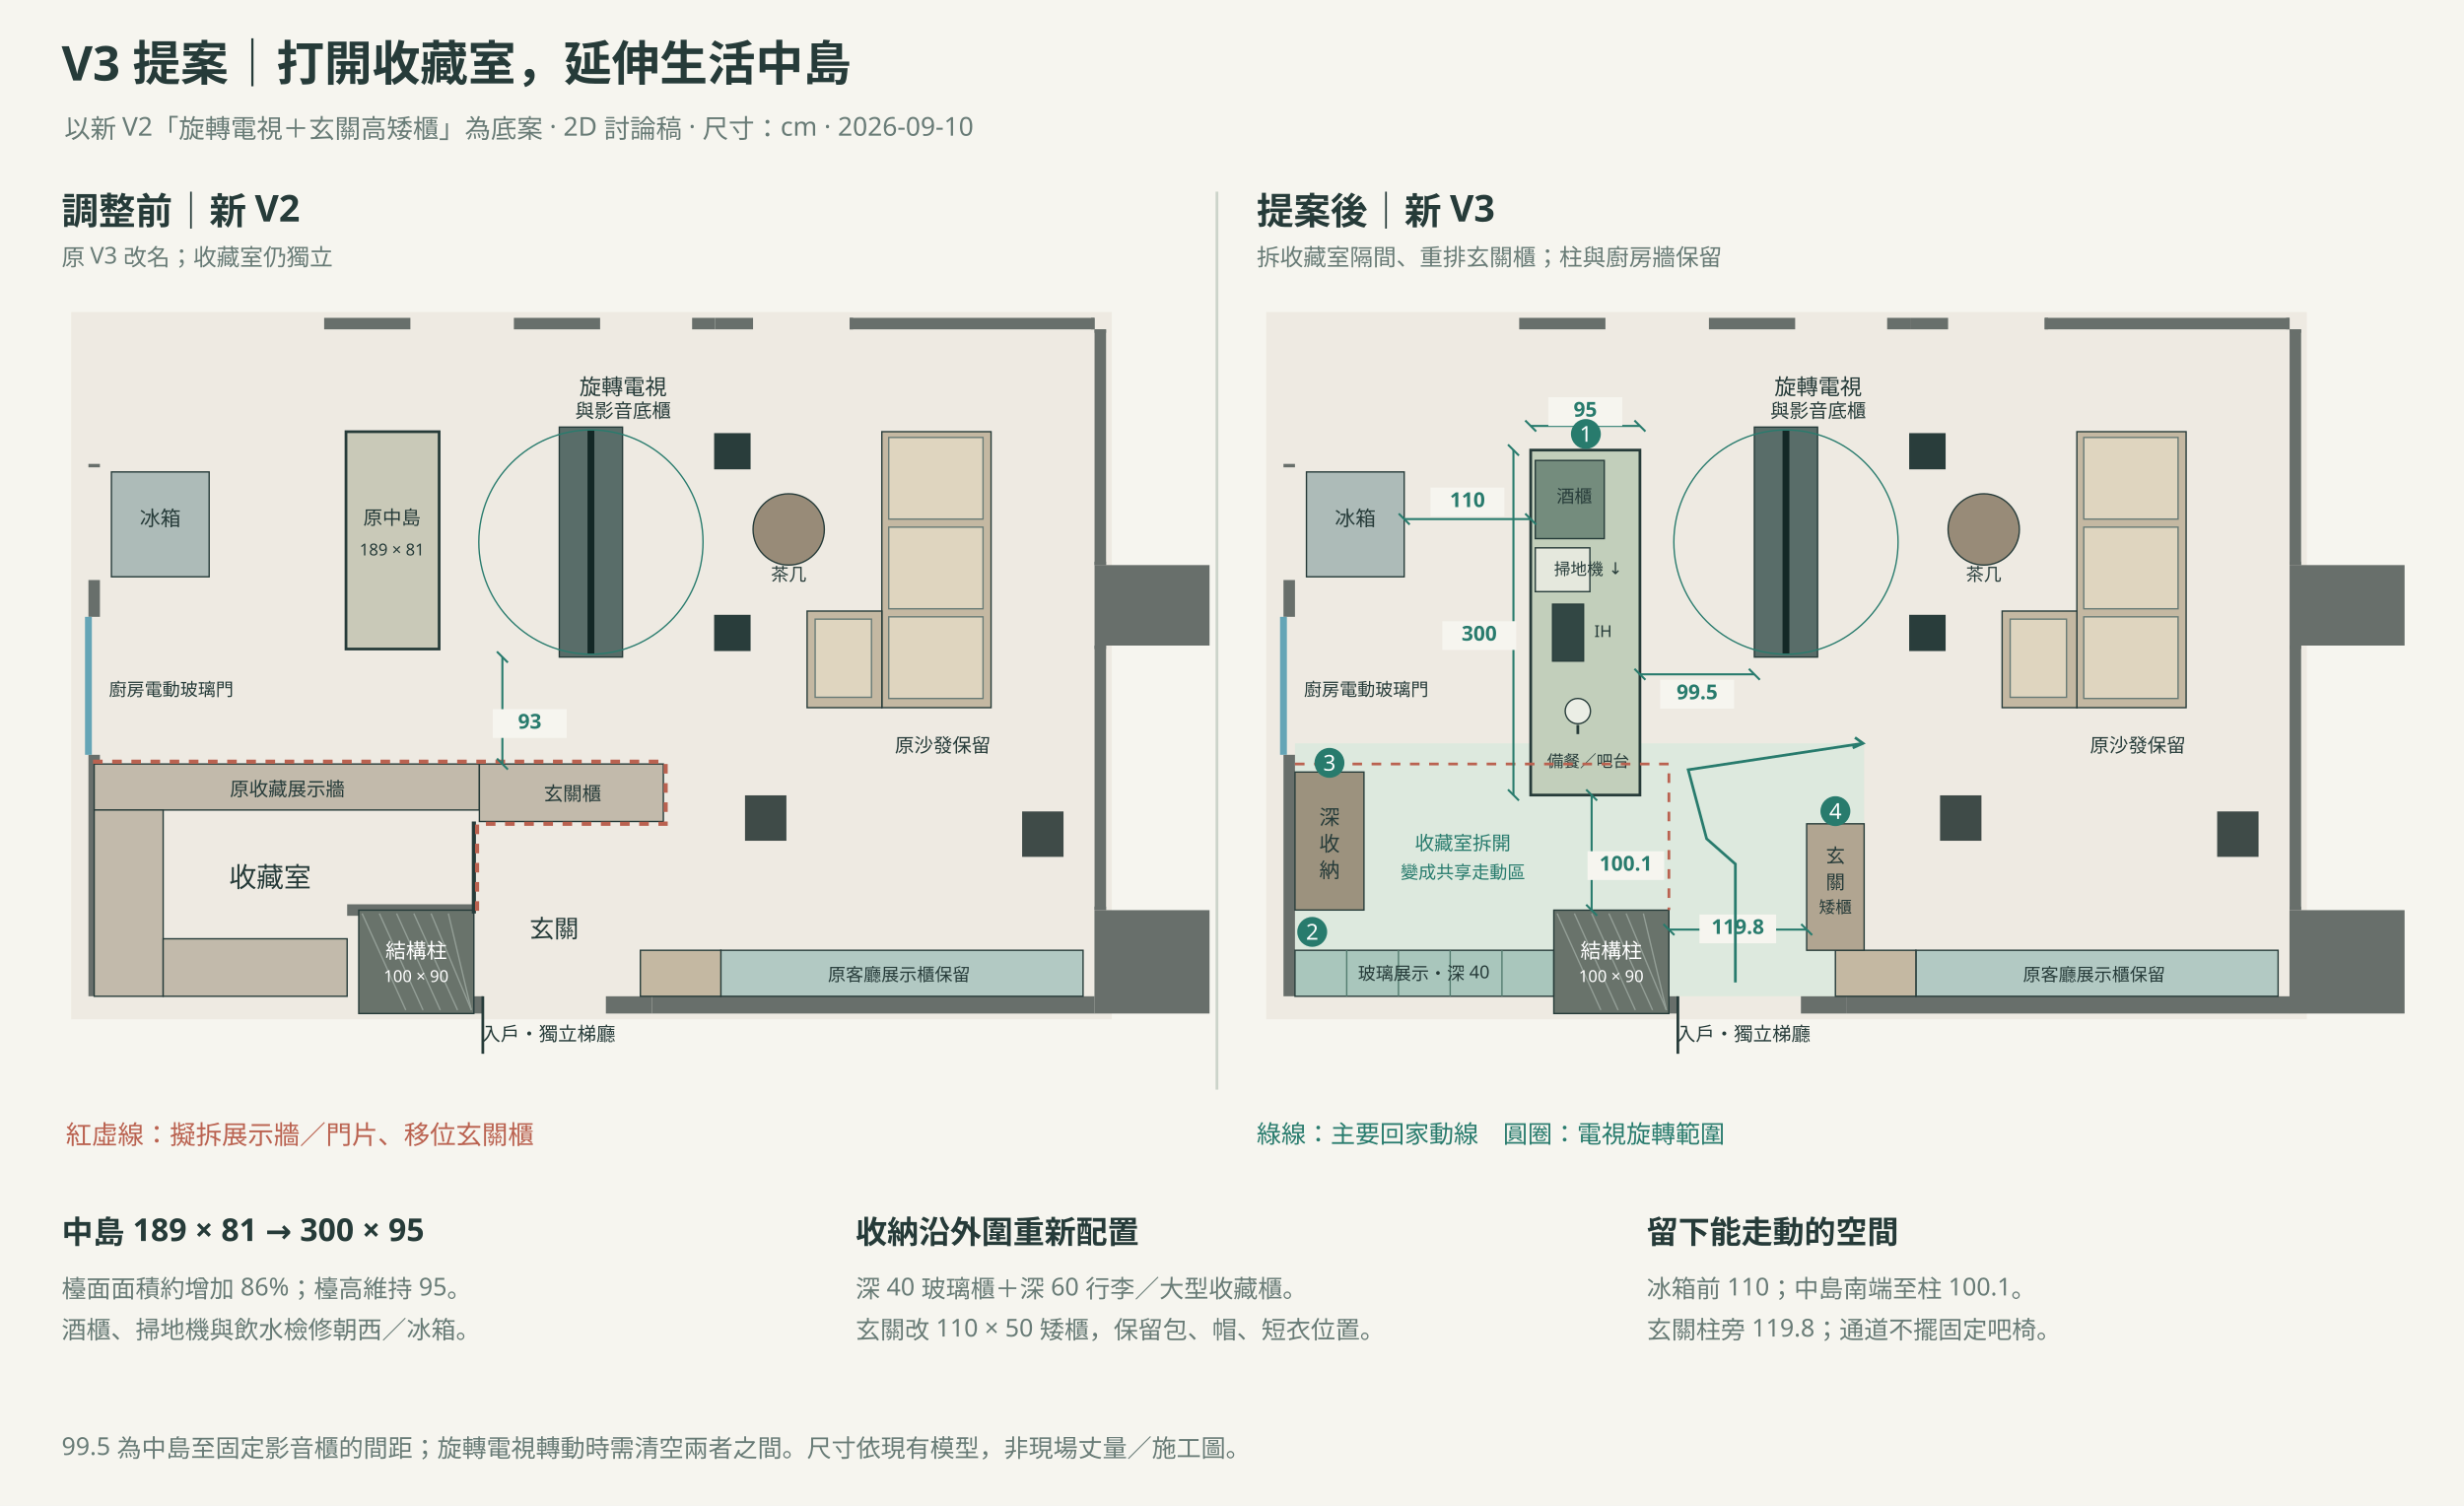
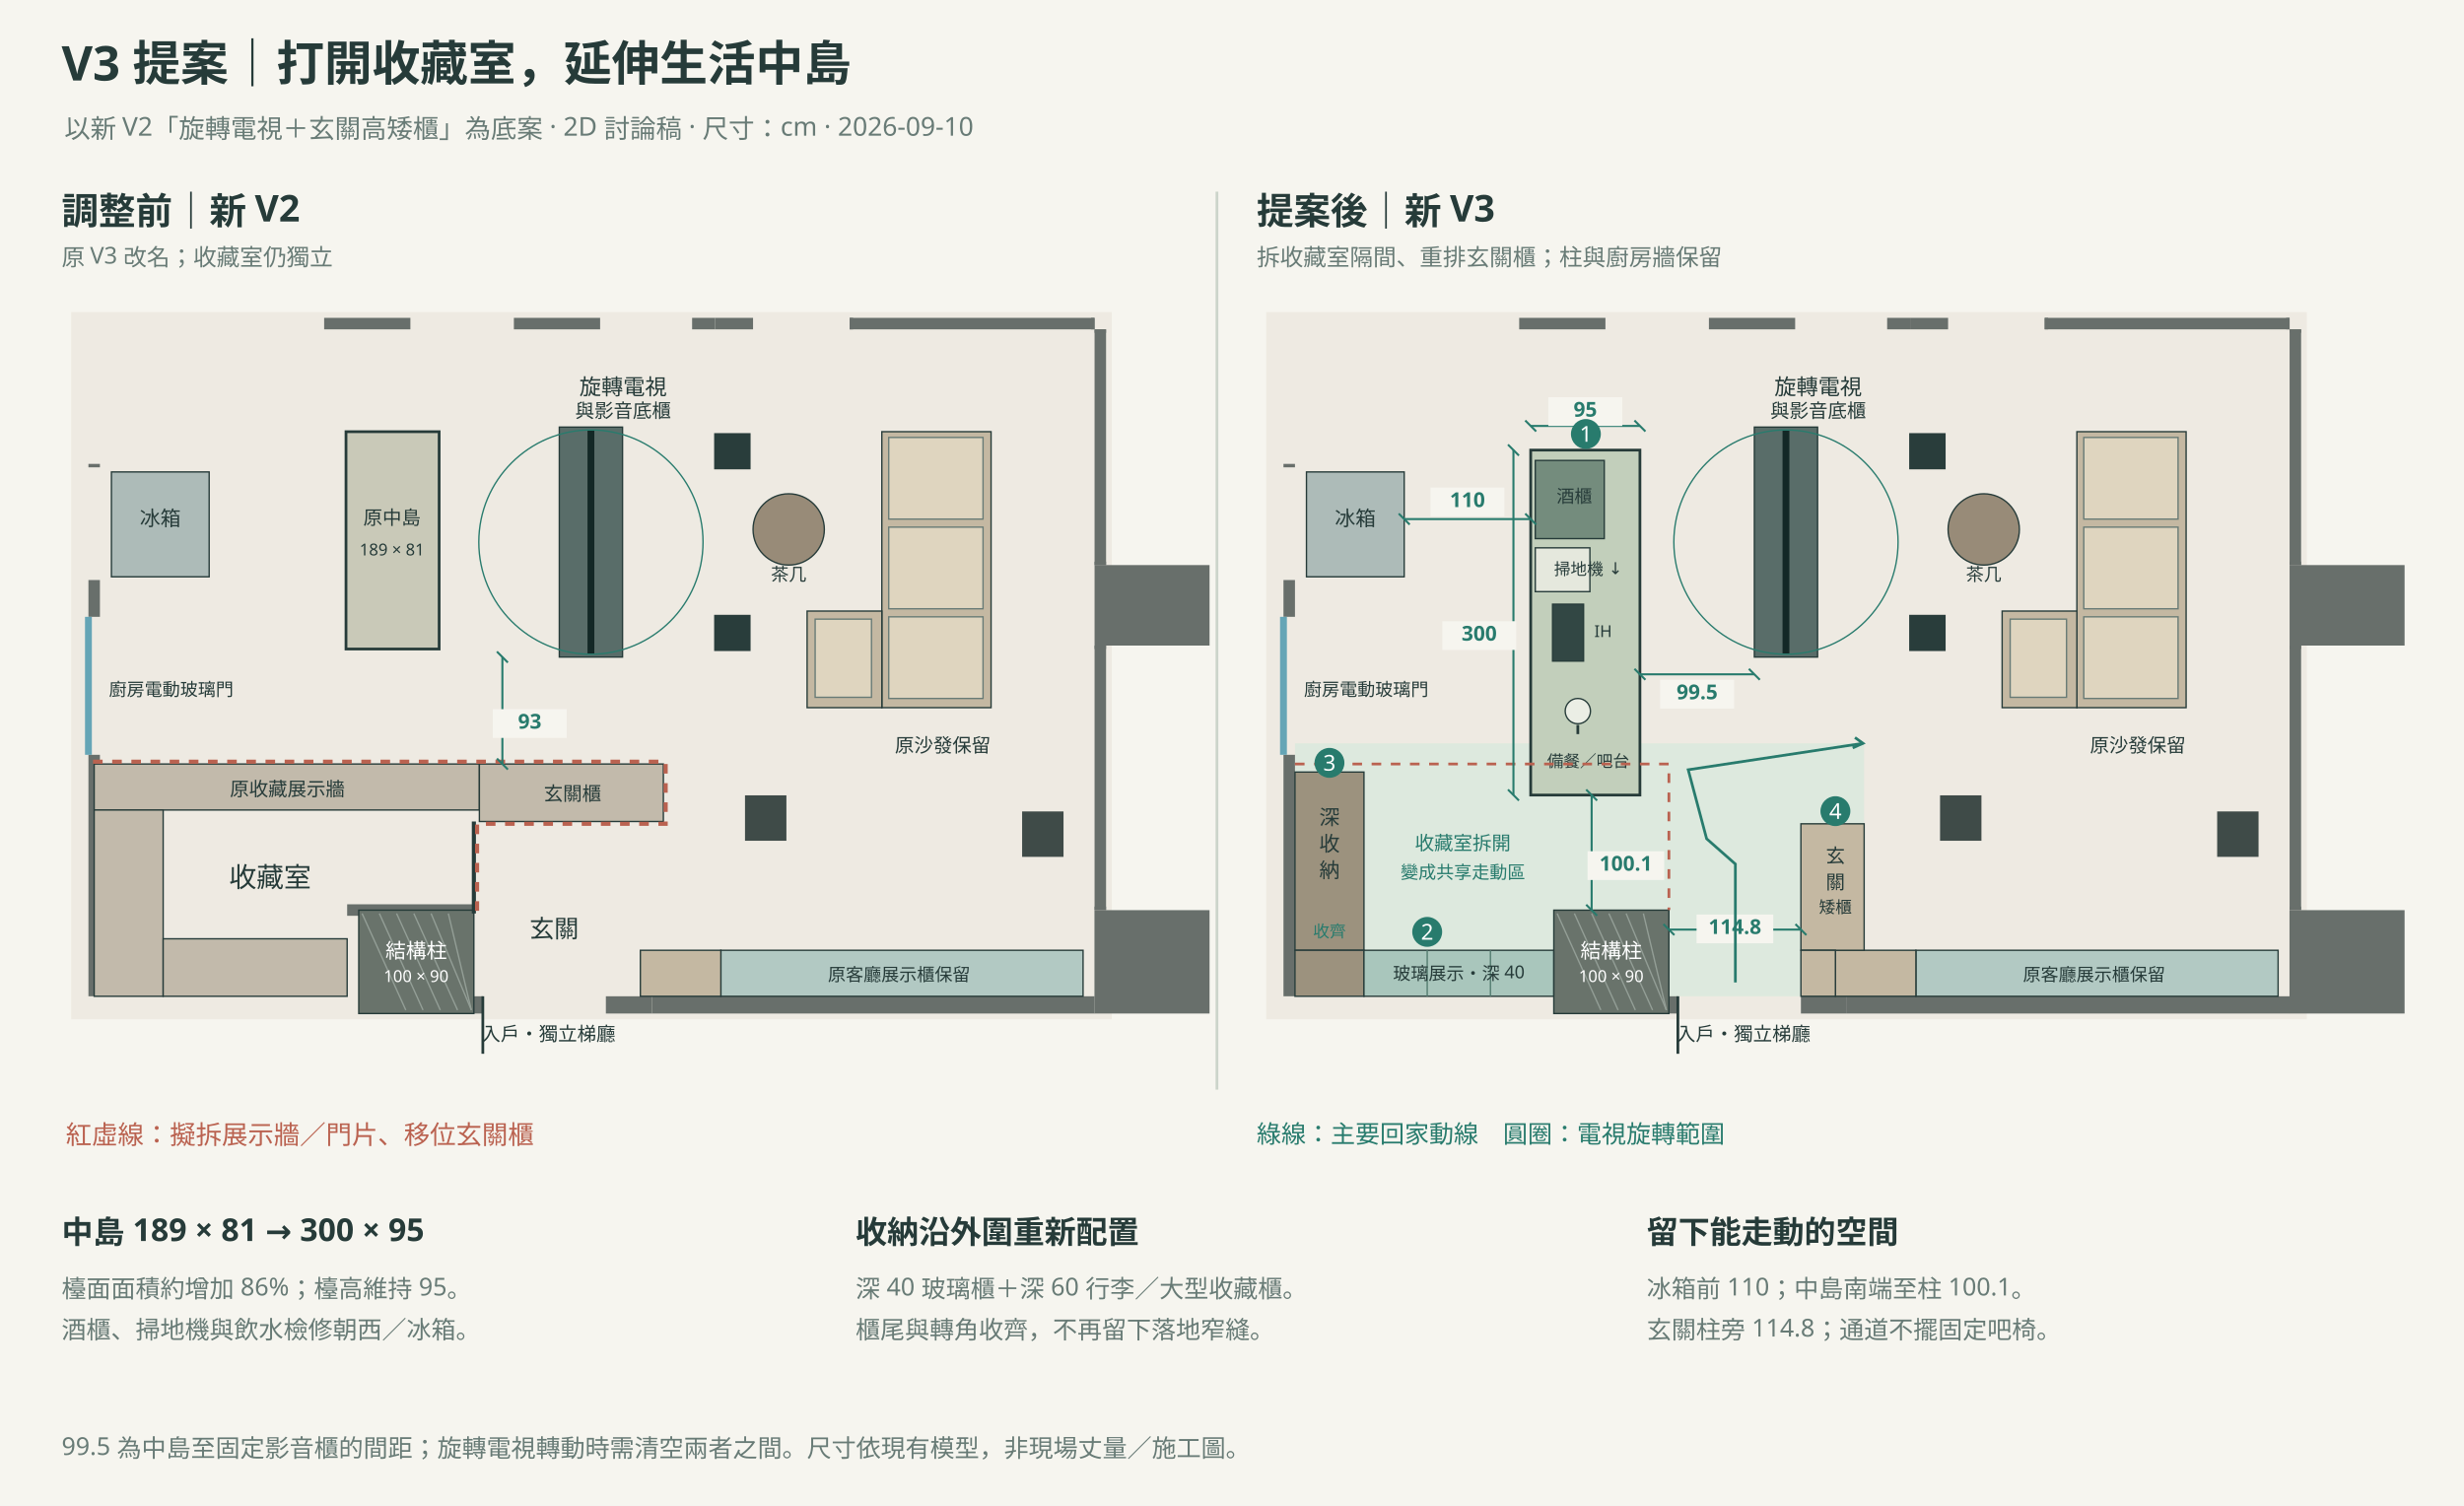
<svg xmlns="http://www.w3.org/2000/svg" width="1800" height="1100" viewBox="0 0 1800 1100" font-family="Microsoft JhengHei, sans-serif">
  <rect width="100%" height="100%" fill="#f6f5ef" />
  <text x="45.00" y="58.80" font-size="35" fill="#263b39" text-anchor="start" font-weight="700">V3 提案｜打開收藏室，延伸生活中島</text>
  <text x="47.00" y="100.72" font-size="19" fill="#687b76" text-anchor="start" font-weight="400">以新 V2「旋轉電視＋玄關高矮櫃」為底案 · 2D 討論稿 · 尺寸：cm · 2026-09-10</text>
  <text x="45.00" y="163.76" font-size="27" fill="#263b39" text-anchor="start" font-weight="700">調整前｜新 V2</text>
  <text x="45.00" y="193.96" font-size="17" fill="#687b76" text-anchor="start" font-weight="400">原 V3 改名；收藏室仍獨立</text>
  <rect x="52.00" y="228.00" width="760.20" height="516.60" fill="#eeeae2" stroke="none" stroke-width="1" />
  <rect x="799.52" y="664.88" width="84.08" height="75.52" fill="#686f6b" stroke="none" stroke-width="1" />
  <rect x="262.08" y="664.88" width="84.08" height="75.52" fill="#686f6b" stroke="none" stroke-width="1" />
  <rect x="476.20" y="727.80" width="323.40" height="12.60" fill="#686f6b" stroke="none" stroke-width="1" />
  <rect x="346.00" y="727.80" width="6.72" height="12.60" fill="#686f6b" stroke="none" stroke-width="1" />
  <rect x="442.60" y="727.80" width="33.60" height="12.60" fill="#686f6b" stroke="none" stroke-width="1" />
  <rect x="799.60" y="240.60" width="8.40" height="172.20" fill="#686f6b" stroke="none" stroke-width="1" />
  <rect x="799.60" y="240.60" width="8.40" height="2.52" fill="#686f6b" stroke="none" stroke-width="1" />
  <rect x="799.60" y="410.28" width="8.40" height="2.52" fill="#686f6b" stroke="none" stroke-width="1" />
  <rect x="802.54" y="243.12" width="2.52" height="167.16" fill="#686f6b" stroke="none" stroke-width="1" />
  <rect x="799.60" y="412.80" width="84.00" height="58.80" fill="#686f6b" stroke="none" stroke-width="1" />
  <rect x="799.60" y="471.60" width="8.40" height="193.20" fill="#686f6b" stroke="none" stroke-width="1" />
  <rect x="799.60" y="471.60" width="8.40" height="2.52" fill="#686f6b" stroke="none" stroke-width="1" />
  <rect x="799.60" y="662.28" width="8.40" height="2.52" fill="#686f6b" stroke="none" stroke-width="1" />
  <rect x="802.54" y="474.12" width="2.52" height="188.16" fill="#686f6b" stroke="none" stroke-width="1" />
  <rect x="236.80" y="232.20" width="63.00" height="8.40" fill="#686f6b" stroke="none" stroke-width="1" />
  <rect x="375.40" y="232.20" width="63.00" height="8.40" fill="#686f6b" stroke="none" stroke-width="1" />
  <rect x="505.60" y="232.20" width="16.80" height="8.40" fill="#686f6b" stroke="none" stroke-width="1" />
  <rect x="522.40" y="232.20" width="27.72" height="8.40" fill="#686f6b" stroke="none" stroke-width="1" />
  <rect x="620.68" y="232.20" width="178.92" height="8.40" fill="#686f6b" stroke="none" stroke-width="1" />
  <rect x="620.68" y="232.20" width="2.52" height="8.40" fill="#686f6b" stroke="none" stroke-width="1" />
  <rect x="797.08" y="232.20" width="2.52" height="8.40" fill="#686f6b" stroke="none" stroke-width="1" />
  <rect x="623.20" y="235.14" width="173.88" height="2.52" fill="#686f6b" stroke="none" stroke-width="1" />
  <rect x="64.60" y="338.88" width="8.40" height="2.52" fill="#686f6b" stroke="none" stroke-width="1" />
  <rect x="64.60" y="423.72" width="8.40" height="26.88" fill="#686f6b" stroke="none" stroke-width="1" />
  <rect x="64.60" y="551.40" width="8.40" height="176.40" fill="#686f6b" stroke="none" stroke-width="1" />
  <rect x="253.60" y="660.60" width="92.57" height="8.40" fill="#686f6b" stroke="none" stroke-width="1" />
  <rect x="81.40" y="344.76" width="71.40" height="76.61" fill="#adbbb8" stroke="#263b39" stroke-width="1" />
  <text x="117.10" y="384.00" font-size="15" fill="#263b39" text-anchor="middle" font-weight="400">冰箱</text>
  <rect x="644.20" y="315.36" width="79.80" height="201.60" fill="#c4b8a2" stroke="#263b39" stroke-width="1" />
  <rect x="589.60" y="446.40" width="54.60" height="70.56" fill="#c4b8a2" stroke="#263b39" stroke-width="1" />
  <rect x="649.24" y="319.56" width="68.88" height="59.64" fill="#dfd5bf" stroke="#687b76" stroke-width="1" />
  <rect x="649.24" y="385.08" width="68.88" height="59.64" fill="#dfd5bf" stroke="#687b76" stroke-width="1" />
  <rect x="649.24" y="450.60" width="68.88" height="59.64" fill="#dfd5bf" stroke="#687b76" stroke-width="1" />
  <rect x="595.48" y="452.28" width="41.16" height="57.12" fill="#dfd5bf" stroke="#687b76" stroke-width="1" />
  <text x="688.72" y="549.44" font-size="14" fill="#263b39" text-anchor="middle" font-weight="400">原沙發保留</text>
  <rect x="408.58" y="312.00" width="46.20" height="168.00" fill="#596d69" stroke="#263b39" stroke-width="1" />
  <polyline points="431.68,314.52 431.68,477.48" fill="none" stroke="#132826" stroke-width="5" />
  <text x="455.20" y="288.28" font-size="16" fill="#263b39" text-anchor="middle" font-weight="400">旋轉電視</text>
  <text x="455.20" y="305.00" font-size="14" fill="#263b39" text-anchor="middle" font-weight="400">與影音底櫃</text>
  <circle cx="431.68" cy="396.00" r="81.90" fill="none" stroke="#287b6d" stroke-width="1" />
  <rect x="521.69" y="316.41" width="26.63" height="26.46" fill="#293d3b" stroke="none" stroke-width="1" />
  <rect x="521.69" y="449.13" width="26.63" height="26.46" fill="#293d3b" stroke="none" stroke-width="1" />
  <circle cx="576.16" cy="386.76" r="26.04" fill="#988b78" stroke="#263b39" stroke-width="1" />
  <text x="576.16" y="424.24" font-size="13" fill="#263b39" text-anchor="middle" font-weight="400">茶几</text>
  <rect x="544.24" y="581.01" width="30.24" height="33.18" fill="#3f4b48" stroke="none" stroke-width="1" />
  <rect x="746.68" y="592.77" width="30.24" height="33.18" fill="#3f4b48" stroke="none" stroke-width="1" />
  <rect x="526.60" y="694.20" width="264.60" height="33.60" fill="#b2c9c3" stroke="#263b39" stroke-width="1" />
  <text x="656.80" y="716.56" font-size="13" fill="#263b39" text-anchor="middle" font-weight="400">原客廳展示櫃保留</text>
  <rect x="467.80" y="694.20" width="58.80" height="33.60" fill="#c4b8a2" stroke="#263b39" stroke-width="1" />
  <polyline points="64.60,450.60 64.60,551.40" fill="none" stroke="#65a5b6" stroke-width="5" />
  <text x="125.08" y="508.24" font-size="13" fill="#263b39" text-anchor="middle" font-weight="400">廚房電動玻璃門</text>
  <rect x="262.08" y="664.88" width="84.08" height="75.52" fill="#69736b" stroke="#263b39" stroke-width="1" />
  <polyline points="264.52,667.32 296.44,737.88" fill="none" stroke="#939e96" stroke-width="1" />
  <polyline points="277.12,667.32 309.04,737.88" fill="none" stroke="#939e96" stroke-width="1" />
  <polyline points="289.72,667.32 321.64,737.88" fill="none" stroke="#939e96" stroke-width="1" />
  <polyline points="302.32,667.32 334.24,737.88" fill="none" stroke="#939e96" stroke-width="1" />
  <polyline points="314.92,667.32 344.32,737.88" fill="none" stroke="#939e96" stroke-width="1" />
  <polyline points="327.52,667.32 344.32,737.88" fill="none" stroke="#939e96" stroke-width="1" />
  <text x="304.00" y="699.84" font-size="15" fill="#ffffff" text-anchor="middle" font-weight="400">結構柱</text>
  <text x="304.00" y="717.36" font-size="12" fill="#ffffff" text-anchor="middle" font-weight="400">100 × 90</text>
  <rect x="252.76" y="315.36" width="68.04" height="158.76" fill="#c9c9b8" stroke="#263b39" stroke-width="2" />
  <text x="286.36" y="383.12" font-size="14" fill="#263b39" text-anchor="middle" font-weight="400">原中島</text>
  <text x="286.36" y="405.72" font-size="12" fill="#263b39" text-anchor="middle" font-weight="400">189 × 81</text>
  <rect x="68.80" y="558.12" width="281.40" height="33.60" fill="#c2baab" stroke="#263b39" stroke-width="1" />
  <rect x="68.80" y="591.72" width="50.40" height="136.08" fill="#c2baab" stroke="#263b39" stroke-width="1" />
  <rect x="119.20" y="685.80" width="134.40" height="42.00" fill="#c2baab" stroke="#263b39" stroke-width="1" />
  <rect x="350.20" y="558.12" width="134.40" height="42.00" fill="#c2baab" stroke="#263b39" stroke-width="1" />
  <text x="209.92" y="581.36" font-size="14" fill="#263b39" text-anchor="middle" font-weight="400">原收藏展示牆</text>
  <text x="418.24" y="584.72" font-size="14" fill="#263b39" text-anchor="middle" font-weight="400">玄關櫃</text>
  <polyline points="346.17,600.12 346.17,667.32" fill="none" stroke="#263b39" stroke-width="3" />
  <text x="197.32" y="647.96" font-size="20" fill="#263b39" text-anchor="middle" font-weight="400">收藏室</text>
  <text x="404.80" y="684.84" font-size="18" fill="#263b39" text-anchor="middle" font-weight="400">玄關</text>
  <polyline points="67.96,556.44 486.28,556.44 486.28,601.80 348.52,601.80 348.52,668.16" fill="none" stroke="#ba6250" stroke-width="3" stroke-dasharray="7 7" />
  <polyline points="367.00,480.00 367.00,558.12" fill="none" stroke="#287b6d" stroke-width="1.5" />
  <polyline points="363.00,476.00 371.00,484.00" fill="none" stroke="#287b6d" stroke-width="1.5" />
  <polyline points="363.00,554.12 371.00,562.12" fill="none" stroke="#287b6d" stroke-width="1.5" />
  <rect x="360.00" y="518.06" width="54.00" height="21.00" fill="#f6f5ef" stroke="none" stroke-width="1" />
  <text x="387.00" y="532.26" font-size="15" fill="#287b6d" text-anchor="middle" font-weight="700">93</text>
  <polyline points="352.72,727.80 352.72,769.80" fill="none" stroke="#263b39" stroke-width="2" />
  <text x="400.60" y="760.28" font-size="14" fill="#263b39" text-anchor="middle" font-weight="400">入戶・獨立梯廳</text>
  <text x="918.00" y="163.76" font-size="27" fill="#263b39" text-anchor="start" font-weight="700">提案後｜新 V3</text>
  <text x="918.00" y="193.96" font-size="17" fill="#687b76" text-anchor="start" font-weight="400">拆收藏室隔間、重排玄關櫃；柱與廚房牆保留</text>
  <rect x="925.00" y="228.00" width="760.20" height="516.60" fill="#eeeae2" stroke="none" stroke-width="1" />
  <rect x="946.00" y="543.00" width="415.80" height="184.80" fill="#dde9de" stroke="none" stroke-width="1" />
  <rect x="1672.52" y="664.88" width="84.08" height="75.52" fill="#686f6b" stroke="none" stroke-width="1" />
  <rect x="1135.08" y="664.88" width="84.08" height="75.52" fill="#686f6b" stroke="none" stroke-width="1" />
  <rect x="1349.20" y="727.80" width="323.40" height="12.60" fill="#686f6b" stroke="none" stroke-width="1" />
  <rect x="1219.00" y="727.80" width="6.72" height="12.60" fill="#686f6b" stroke="none" stroke-width="1" />
  <rect x="1315.60" y="727.80" width="33.60" height="12.60" fill="#686f6b" stroke="none" stroke-width="1" />
  <rect x="1672.60" y="240.60" width="8.40" height="172.20" fill="#686f6b" stroke="none" stroke-width="1" />
  <rect x="1672.60" y="240.60" width="8.40" height="2.52" fill="#686f6b" stroke="none" stroke-width="1" />
  <rect x="1672.60" y="410.28" width="8.40" height="2.52" fill="#686f6b" stroke="none" stroke-width="1" />
  <rect x="1675.54" y="243.12" width="2.52" height="167.16" fill="#686f6b" stroke="none" stroke-width="1" />
  <rect x="1672.60" y="412.80" width="84.00" height="58.80" fill="#686f6b" stroke="none" stroke-width="1" />
  <rect x="1672.60" y="471.60" width="8.40" height="193.20" fill="#686f6b" stroke="none" stroke-width="1" />
  <rect x="1672.60" y="471.60" width="8.40" height="2.52" fill="#686f6b" stroke="none" stroke-width="1" />
  <rect x="1672.60" y="662.28" width="8.40" height="2.52" fill="#686f6b" stroke="none" stroke-width="1" />
  <rect x="1675.54" y="474.12" width="2.52" height="188.16" fill="#686f6b" stroke="none" stroke-width="1" />
  <rect x="1109.80" y="232.20" width="63.00" height="8.40" fill="#686f6b" stroke="none" stroke-width="1" />
  <rect x="1248.40" y="232.20" width="63.00" height="8.40" fill="#686f6b" stroke="none" stroke-width="1" />
  <rect x="1378.60" y="232.20" width="16.80" height="8.40" fill="#686f6b" stroke="none" stroke-width="1" />
  <rect x="1395.40" y="232.20" width="27.72" height="8.40" fill="#686f6b" stroke="none" stroke-width="1" />
  <rect x="1493.68" y="232.20" width="178.92" height="8.40" fill="#686f6b" stroke="none" stroke-width="1" />
  <rect x="1493.68" y="232.20" width="2.52" height="8.40" fill="#686f6b" stroke="none" stroke-width="1" />
  <rect x="1670.08" y="232.20" width="2.52" height="8.40" fill="#686f6b" stroke="none" stroke-width="1" />
  <rect x="1496.20" y="235.14" width="173.88" height="2.52" fill="#686f6b" stroke="none" stroke-width="1" />
  <rect x="937.60" y="338.88" width="8.40" height="2.52" fill="#686f6b" stroke="none" stroke-width="1" />
  <rect x="937.60" y="423.72" width="8.40" height="26.88" fill="#686f6b" stroke="none" stroke-width="1" />
  <rect x="937.60" y="551.40" width="8.40" height="176.40" fill="#686f6b" stroke="none" stroke-width="1" />
  <rect x="954.40" y="344.76" width="71.40" height="76.61" fill="#adbbb8" stroke="#263b39" stroke-width="1" />
  <text x="990.10" y="384.00" font-size="15" fill="#263b39" text-anchor="middle" font-weight="400">冰箱</text>
  <rect x="1517.20" y="315.36" width="79.80" height="201.60" fill="#c4b8a2" stroke="#263b39" stroke-width="1" />
  <rect x="1462.60" y="446.40" width="54.60" height="70.56" fill="#c4b8a2" stroke="#263b39" stroke-width="1" />
  <rect x="1522.24" y="319.56" width="68.88" height="59.64" fill="#dfd5bf" stroke="#687b76" stroke-width="1" />
  <rect x="1522.24" y="385.08" width="68.88" height="59.64" fill="#dfd5bf" stroke="#687b76" stroke-width="1" />
  <rect x="1522.24" y="450.60" width="68.88" height="59.64" fill="#dfd5bf" stroke="#687b76" stroke-width="1" />
  <rect x="1468.48" y="452.28" width="41.16" height="57.12" fill="#dfd5bf" stroke="#687b76" stroke-width="1" />
  <text x="1561.72" y="549.44" font-size="14" fill="#263b39" text-anchor="middle" font-weight="400">原沙發保留</text>
  <rect x="1281.58" y="312.00" width="46.20" height="168.00" fill="#596d69" stroke="#263b39" stroke-width="1" />
  <polyline points="1304.68,314.52 1304.68,477.48" fill="none" stroke="#132826" stroke-width="5" />
  <text x="1328.20" y="288.28" font-size="16" fill="#263b39" text-anchor="middle" font-weight="400">旋轉電視</text>
  <text x="1328.20" y="305.00" font-size="14" fill="#263b39" text-anchor="middle" font-weight="400">與影音底櫃</text>
  <circle cx="1304.68" cy="396.00" r="81.90" fill="none" stroke="#287b6d" stroke-width="1" />
  <rect x="1394.69" y="316.41" width="26.63" height="26.46" fill="#293d3b" stroke="none" stroke-width="1" />
  <rect x="1394.69" y="449.13" width="26.63" height="26.46" fill="#293d3b" stroke="none" stroke-width="1" />
  <circle cx="1449.16" cy="386.76" r="26.04" fill="#988b78" stroke="#263b39" stroke-width="1" />
  <text x="1449.16" y="424.24" font-size="13" fill="#263b39" text-anchor="middle" font-weight="400">茶几</text>
  <rect x="1417.24" y="581.01" width="30.24" height="33.18" fill="#3f4b48" stroke="none" stroke-width="1" />
  <rect x="1619.68" y="592.77" width="30.24" height="33.18" fill="#3f4b48" stroke="none" stroke-width="1" />
  <rect x="1399.60" y="694.20" width="264.60" height="33.60" fill="#b2c9c3" stroke="#263b39" stroke-width="1" />
  <text x="1529.80" y="716.56" font-size="13" fill="#263b39" text-anchor="middle" font-weight="400">原客廳展示櫃保留</text>
  <rect x="1340.80" y="694.20" width="58.80" height="33.60" fill="#c4b8a2" stroke="#263b39" stroke-width="1" />
  <polyline points="937.60,450.60 937.60,551.40" fill="none" stroke="#65a5b6" stroke-width="5" />
  <text x="998.08" y="508.24" font-size="13" fill="#263b39" text-anchor="middle" font-weight="400">廚房電動玻璃門</text>
  <rect x="1135.08" y="664.88" width="84.08" height="75.52" fill="#69736b" stroke="#263b39" stroke-width="1" />
  <polyline points="1137.52,667.32 1169.44,737.88" fill="none" stroke="#939e96" stroke-width="1" />
  <polyline points="1150.12,667.32 1182.04,737.88" fill="none" stroke="#939e96" stroke-width="1" />
  <polyline points="1162.72,667.32 1194.64,737.88" fill="none" stroke="#939e96" stroke-width="1" />
  <polyline points="1175.32,667.32 1207.24,737.88" fill="none" stroke="#939e96" stroke-width="1" />
  <polyline points="1187.92,667.32 1217.32,737.88" fill="none" stroke="#939e96" stroke-width="1" />
  <polyline points="1200.52,667.32 1217.32,737.88" fill="none" stroke="#939e96" stroke-width="1" />
  <text x="1177.00" y="699.84" font-size="15" fill="#ffffff" text-anchor="middle" font-weight="400">結構柱</text>
  <text x="1177.00" y="717.36" font-size="12" fill="#ffffff" text-anchor="middle" font-weight="400">100 × 90</text>
  <rect x="1118.20" y="328.80" width="79.80" height="252.00" fill="#c2cfbb" stroke="#263b39" stroke-width="2" />
  <rect x="1121.56" y="336.36" width="50.40" height="57.12" fill="#748c7d" stroke="#263b39" stroke-width="1" />
  <text x="1150.12" y="367.12" font-size="13" fill="#263b39" text-anchor="middle" font-weight="400">酒櫃</text>
  <rect x="1121.56" y="400.20" width="39.90" height="32.00" fill="#e5e8dd" stroke="#263b39" stroke-width="1" />
  <text x="1160.20" y="420.00" font-size="12" fill="#263b39" text-anchor="middle" font-weight="400">掃地機 ↓</text>
  <rect x="1134.16" y="441.36" width="22.68" height="41.58" fill="#324744" stroke="#263b39" stroke-width="1" />
  <text x="1171.12" y="465.36" font-size="12" fill="#263b39" text-anchor="middle" font-weight="400">IH</text>
  <circle cx="1152.64" cy="519.48" r="9.24" fill="#ebeee5" stroke="#263b39" stroke-width="1" />
  <polyline points="1152.64,529.56 1152.64,536.28" fill="none" stroke="#263b39" stroke-width="2" />
  <text x="1160.20" y="560.28" font-size="12" fill="#263b39" text-anchor="middle" font-weight="400">備餐／吧台</text>
-   <rect x="946.00" y="564.00" width="50.40" height="100.80" fill="#9c927e" stroke="#263b39" stroke-width="1" />
+   <rect x="946.00" y="564.00" width="50.40" height="130.20" fill="#9c927e" stroke="#263b39" stroke-width="1" />
+   <text x="971.20" y="684.60" font-size="12" fill="#287b6d" text-anchor="middle" font-weight="400">收齊</text>
  <text x="971.20" y="602.40" font-size="15" fill="#263b39" text-anchor="middle" font-weight="400">深</text>
  <text x="971.20" y="621.72" font-size="15" fill="#263b39" text-anchor="middle" font-weight="400">收</text>
  <text x="971.20" y="641.04" font-size="15" fill="#263b39" text-anchor="middle" font-weight="400">納</text>
-   <rect x="946.00" y="694.20" width="189.00" height="33.60" fill="#a9c6bc" stroke="#263b39" stroke-width="1" />
-   <polyline points="983.80,694.20 983.80,727.80" fill="none" stroke="#547c70" stroke-width="1" />
-   <polyline points="1021.60,694.20 1021.60,727.80" fill="none" stroke="#547c70" stroke-width="1" />
-   <polyline points="1059.40,694.20 1059.40,727.80" fill="none" stroke="#547c70" stroke-width="1" />
-   <polyline points="1097.20,694.20 1097.20,727.80" fill="none" stroke="#547c70" stroke-width="1" />
-   <text x="1040.08" y="715.72" font-size="13" fill="#263b39" text-anchor="middle" font-weight="400">玻璃展示・深 40</text>
-   <rect x="1319.80" y="601.80" width="42.00" height="92.40" fill="#b1a591" stroke="#263b39" stroke-width="1" />
+   <rect x="946.00" y="694.20" width="50.40" height="33.60" fill="#9c927e" stroke="#263b39" stroke-width="1" />
+   <rect x="996.40" y="694.20" width="138.60" height="33.60" fill="#a9c6bc" stroke="#263b39" stroke-width="1" />
+   <polyline points="1042.60,694.20 1042.60,727.80" fill="none" stroke="#547c70" stroke-width="1" />
+   <polyline points="1088.80,694.20 1088.80,727.80" fill="none" stroke="#547c70" stroke-width="1" />
+   <text x="1065.70" y="715.72" font-size="13" fill="#263b39" text-anchor="middle" font-weight="400">玻璃展示・深 40</text>
+   <rect x="1315.60" y="601.80" width="46.20" height="92.40" fill="#c4b8a2" stroke="#263b39" stroke-width="1" />
+   <rect x="1315.60" y="694.20" width="25.20" height="33.60" fill="#c4b8a2" stroke="#263b39" stroke-width="1" />
  <text x="1340.80" y="630.08" font-size="14" fill="#263b39" text-anchor="middle" font-weight="400">玄</text>
  <text x="1340.80" y="649.40" font-size="14" fill="#263b39" text-anchor="middle" font-weight="400">關</text>
  <text x="1340.80" y="666.96" font-size="12" fill="#263b39" text-anchor="middle" font-weight="400">矮櫃</text>
  <polyline points="946.00,558.12 1219.17,558.12 1219.17,664.80" fill="none" stroke="#ba6250" stroke-width="2" stroke-dasharray="7 7" />
  <polyline points="1025.80,379.20 1118.20,379.20" fill="none" stroke="#287b6d" stroke-width="1.5" />
  <polyline points="1021.80,375.20 1029.80,383.20" fill="none" stroke="#287b6d" stroke-width="1.5" />
  <polyline points="1114.20,375.20 1122.20,383.20" fill="none" stroke="#287b6d" stroke-width="1.5" />
  <rect x="1045.00" y="356.20" width="54.00" height="21.00" fill="#f6f5ef" stroke="none" stroke-width="1" />
  <text x="1072.00" y="370.40" font-size="15" fill="#287b6d" text-anchor="middle" font-weight="700">110</text>
  <polyline points="1198.00,492.60 1281.58,492.60" fill="none" stroke="#287b6d" stroke-width="1.5" />
  <polyline points="1194.00,488.60 1202.00,496.60" fill="none" stroke="#287b6d" stroke-width="1.5" />
  <polyline points="1277.58,488.60 1285.58,496.60" fill="none" stroke="#287b6d" stroke-width="1.5" />
  <rect x="1212.79" y="496.60" width="54.00" height="21.00" fill="#f6f5ef" stroke="none" stroke-width="1" />
  <text x="1239.79" y="510.80" font-size="15" fill="#287b6d" text-anchor="middle" font-weight="700">99.5</text>
  <polyline points="1118.20,311.16 1198.00,311.16" fill="none" stroke="#287b6d" stroke-width="1.5" />
  <polyline points="1114.20,307.16 1122.20,315.16" fill="none" stroke="#287b6d" stroke-width="1.5" />
  <polyline points="1194.00,307.16 1202.00,315.16" fill="none" stroke="#287b6d" stroke-width="1.5" />
  <rect x="1131.10" y="290.16" width="54.00" height="21.00" fill="#f6f5ef" stroke="none" stroke-width="1" />
  <text x="1158.10" y="304.36" font-size="15" fill="#287b6d" text-anchor="middle" font-weight="700">95</text>
  <polyline points="1105.60,328.80 1105.60,580.80" fill="none" stroke="#287b6d" stroke-width="1.5" />
  <polyline points="1101.60,324.80 1109.60,332.80" fill="none" stroke="#287b6d" stroke-width="1.5" />
  <polyline points="1101.60,576.80 1109.60,584.80" fill="none" stroke="#287b6d" stroke-width="1.5" />
  <rect x="1053.60" y="453.80" width="54.00" height="21.00" fill="#f6f5ef" stroke="none" stroke-width="1" />
  <text x="1080.60" y="468.00" font-size="15" fill="#287b6d" text-anchor="middle" font-weight="700">300</text>
  <polyline points="1162.72,580.80 1162.72,664.88" fill="none" stroke="#287b6d" stroke-width="1.5" />
  <polyline points="1158.72,576.80 1166.72,584.80" fill="none" stroke="#287b6d" stroke-width="1.5" />
  <polyline points="1158.72,660.88 1166.72,668.88" fill="none" stroke="#287b6d" stroke-width="1.5" />
  <rect x="1159.72" y="621.84" width="56.00" height="21.00" fill="#f6f5ef" stroke="none" stroke-width="1" />
  <text x="1187.72" y="636.04" font-size="15" fill="#287b6d" text-anchor="middle" font-weight="700">100.1</text>
-   <polyline points="1219.17,679.08 1319.80,679.08" fill="none" stroke="#287b6d" stroke-width="1.5" />
+   <polyline points="1219.17,679.08 1315.60,679.08" fill="none" stroke="#287b6d" stroke-width="1.5" />
  <polyline points="1215.17,675.08 1223.17,683.08" fill="none" stroke="#287b6d" stroke-width="1.5" />
-   <polyline points="1315.80,675.08 1323.80,683.08" fill="none" stroke="#287b6d" stroke-width="1.5" />
-   <rect x="1241.48" y="668.08" width="56.00" height="21.00" fill="#f6f5ef" stroke="none" stroke-width="1" />
-   <text x="1269.48" y="682.28" font-size="15" fill="#287b6d" text-anchor="middle" font-weight="700">119.8</text>
+   <polyline points="1311.60,675.08 1319.60,683.08" fill="none" stroke="#287b6d" stroke-width="1.5" />
+   <rect x="1239.38" y="668.08" width="56.00" height="21.00" fill="#f6f5ef" stroke="none" stroke-width="1" />
+   <text x="1267.38" y="682.28" font-size="15" fill="#287b6d" text-anchor="middle" font-weight="700">114.8</text>
  <polyline points="1267.72,717.72 1267.72,631.20 1246.72,612.72 1233.28,562.32 1360.96,543.00" fill="none" stroke="#287b6d" stroke-width="2" />
  <polyline points="1355.08,538.80 1360.96,543.00 1353.40,546.36" fill="none" stroke="#287b6d" stroke-width="2" />
  <text x="1068.64" y="620.84" font-size="14" fill="#287b6d" text-anchor="middle" font-weight="400">收藏室拆開</text>
  <text x="1068.64" y="641.80" font-size="13" fill="#287b6d" text-anchor="middle" font-weight="400">變成共享走動區</text>
  <circle cx="1158.52" cy="317.04" r="10.92" fill="#287b6d" stroke="none" stroke-width="1" />
  <text x="1158.52" y="322.72" font-size="16" fill="#ffffff" text-anchor="middle" font-weight="400">1</text>
-   <circle cx="958.60" cy="680.76" r="10.92" fill="#287b6d" stroke="none" stroke-width="1" />
-   <text x="958.60" y="686.44" font-size="16" fill="#ffffff" text-anchor="middle" font-weight="400">2</text>
+   <circle cx="1042.60" cy="680.76" r="10.92" fill="#287b6d" stroke="none" stroke-width="1" />
+   <text x="1042.60" y="686.44" font-size="16" fill="#ffffff" text-anchor="middle" font-weight="400">2</text>
  <circle cx="971.20" cy="557.28" r="10.92" fill="#287b6d" stroke="none" stroke-width="1" />
  <text x="971.20" y="562.96" font-size="16" fill="#ffffff" text-anchor="middle" font-weight="400">3</text>
  <circle cx="1340.80" cy="592.56" r="10.92" fill="#287b6d" stroke="none" stroke-width="1" />
  <text x="1340.80" y="598.24" font-size="16" fill="#ffffff" text-anchor="middle" font-weight="400">4</text>
  <polyline points="1225.72,727.80 1225.72,769.80" fill="none" stroke="#263b39" stroke-width="2" />
  <text x="1273.60" y="760.28" font-size="14" fill="#263b39" text-anchor="middle" font-weight="400">入戶・獨立梯廳</text>
  <polyline points="889.00,140.00 889.00,796.00" fill="none" stroke="#ccd4ca" stroke-width="2" />
  <text x="48.00" y="835.72" font-size="19" fill="#ba6250" text-anchor="start" font-weight="400">紅虛線：擬拆展示牆／門片、移位玄關櫃</text>
  <text x="918.00" y="834.84" font-size="18" fill="#287b6d" text-anchor="start" font-weight="400">綠線：主要回家動線　圓圈：電視旋轉範圍</text>
  <text x="45.00" y="908.24" font-size="23" fill="#263b39" text-anchor="start" font-weight="700">中島 189 × 81 → 300 × 95</text>
  <text x="45.00" y="947.84" font-size="18" fill="#687b76" text-anchor="start" font-weight="400">檯面面積約增加 86%；檯高維持 95。</text>
  <text x="45.00" y="977.84" font-size="18" fill="#687b76" text-anchor="start" font-weight="400">酒櫃、掃地機與飲水檢修朝西／冰箱。</text>
  <text x="625.00" y="908.24" font-size="23" fill="#263b39" text-anchor="start" font-weight="700">收納沿外圍重新配置</text>
  <text x="625.00" y="947.84" font-size="18" fill="#687b76" text-anchor="start" font-weight="400">深 40 玻璃櫃＋深 60 行李／大型收藏櫃。</text>
-   <text x="625.00" y="977.84" font-size="18" fill="#687b76" text-anchor="start" font-weight="400">玄關改 110 × 50 矮櫃，保留包、帽、短衣位置。</text>
+   <text x="625.00" y="977.84" font-size="18" fill="#687b76" text-anchor="start" font-weight="400">櫃尾與轉角收齊，不再留下落地窄縫。</text>
  <text x="1203.00" y="908.24" font-size="23" fill="#263b39" text-anchor="start" font-weight="700">留下能走動的空間</text>
  <text x="1203.00" y="947.84" font-size="18" fill="#687b76" text-anchor="start" font-weight="400">冰箱前 110；中島南端至柱 100.1。</text>
-   <text x="1203.00" y="977.84" font-size="18" fill="#687b76" text-anchor="start" font-weight="400">玄關柱旁 119.8；通道不擺固定吧椅。</text>
+   <text x="1203.00" y="977.84" font-size="18" fill="#687b76" text-anchor="start" font-weight="400">玄關柱旁 114.8；通道不擺固定吧椅。</text>
  <text x="45.00" y="1062.84" font-size="18" fill="#687b76" text-anchor="start" font-weight="400">99.5 為中島至固定影音櫃的間距；旋轉電視轉動時需清空兩者之間。尺寸依現有模型，非現場丈量／施工圖。</text>
</svg>
